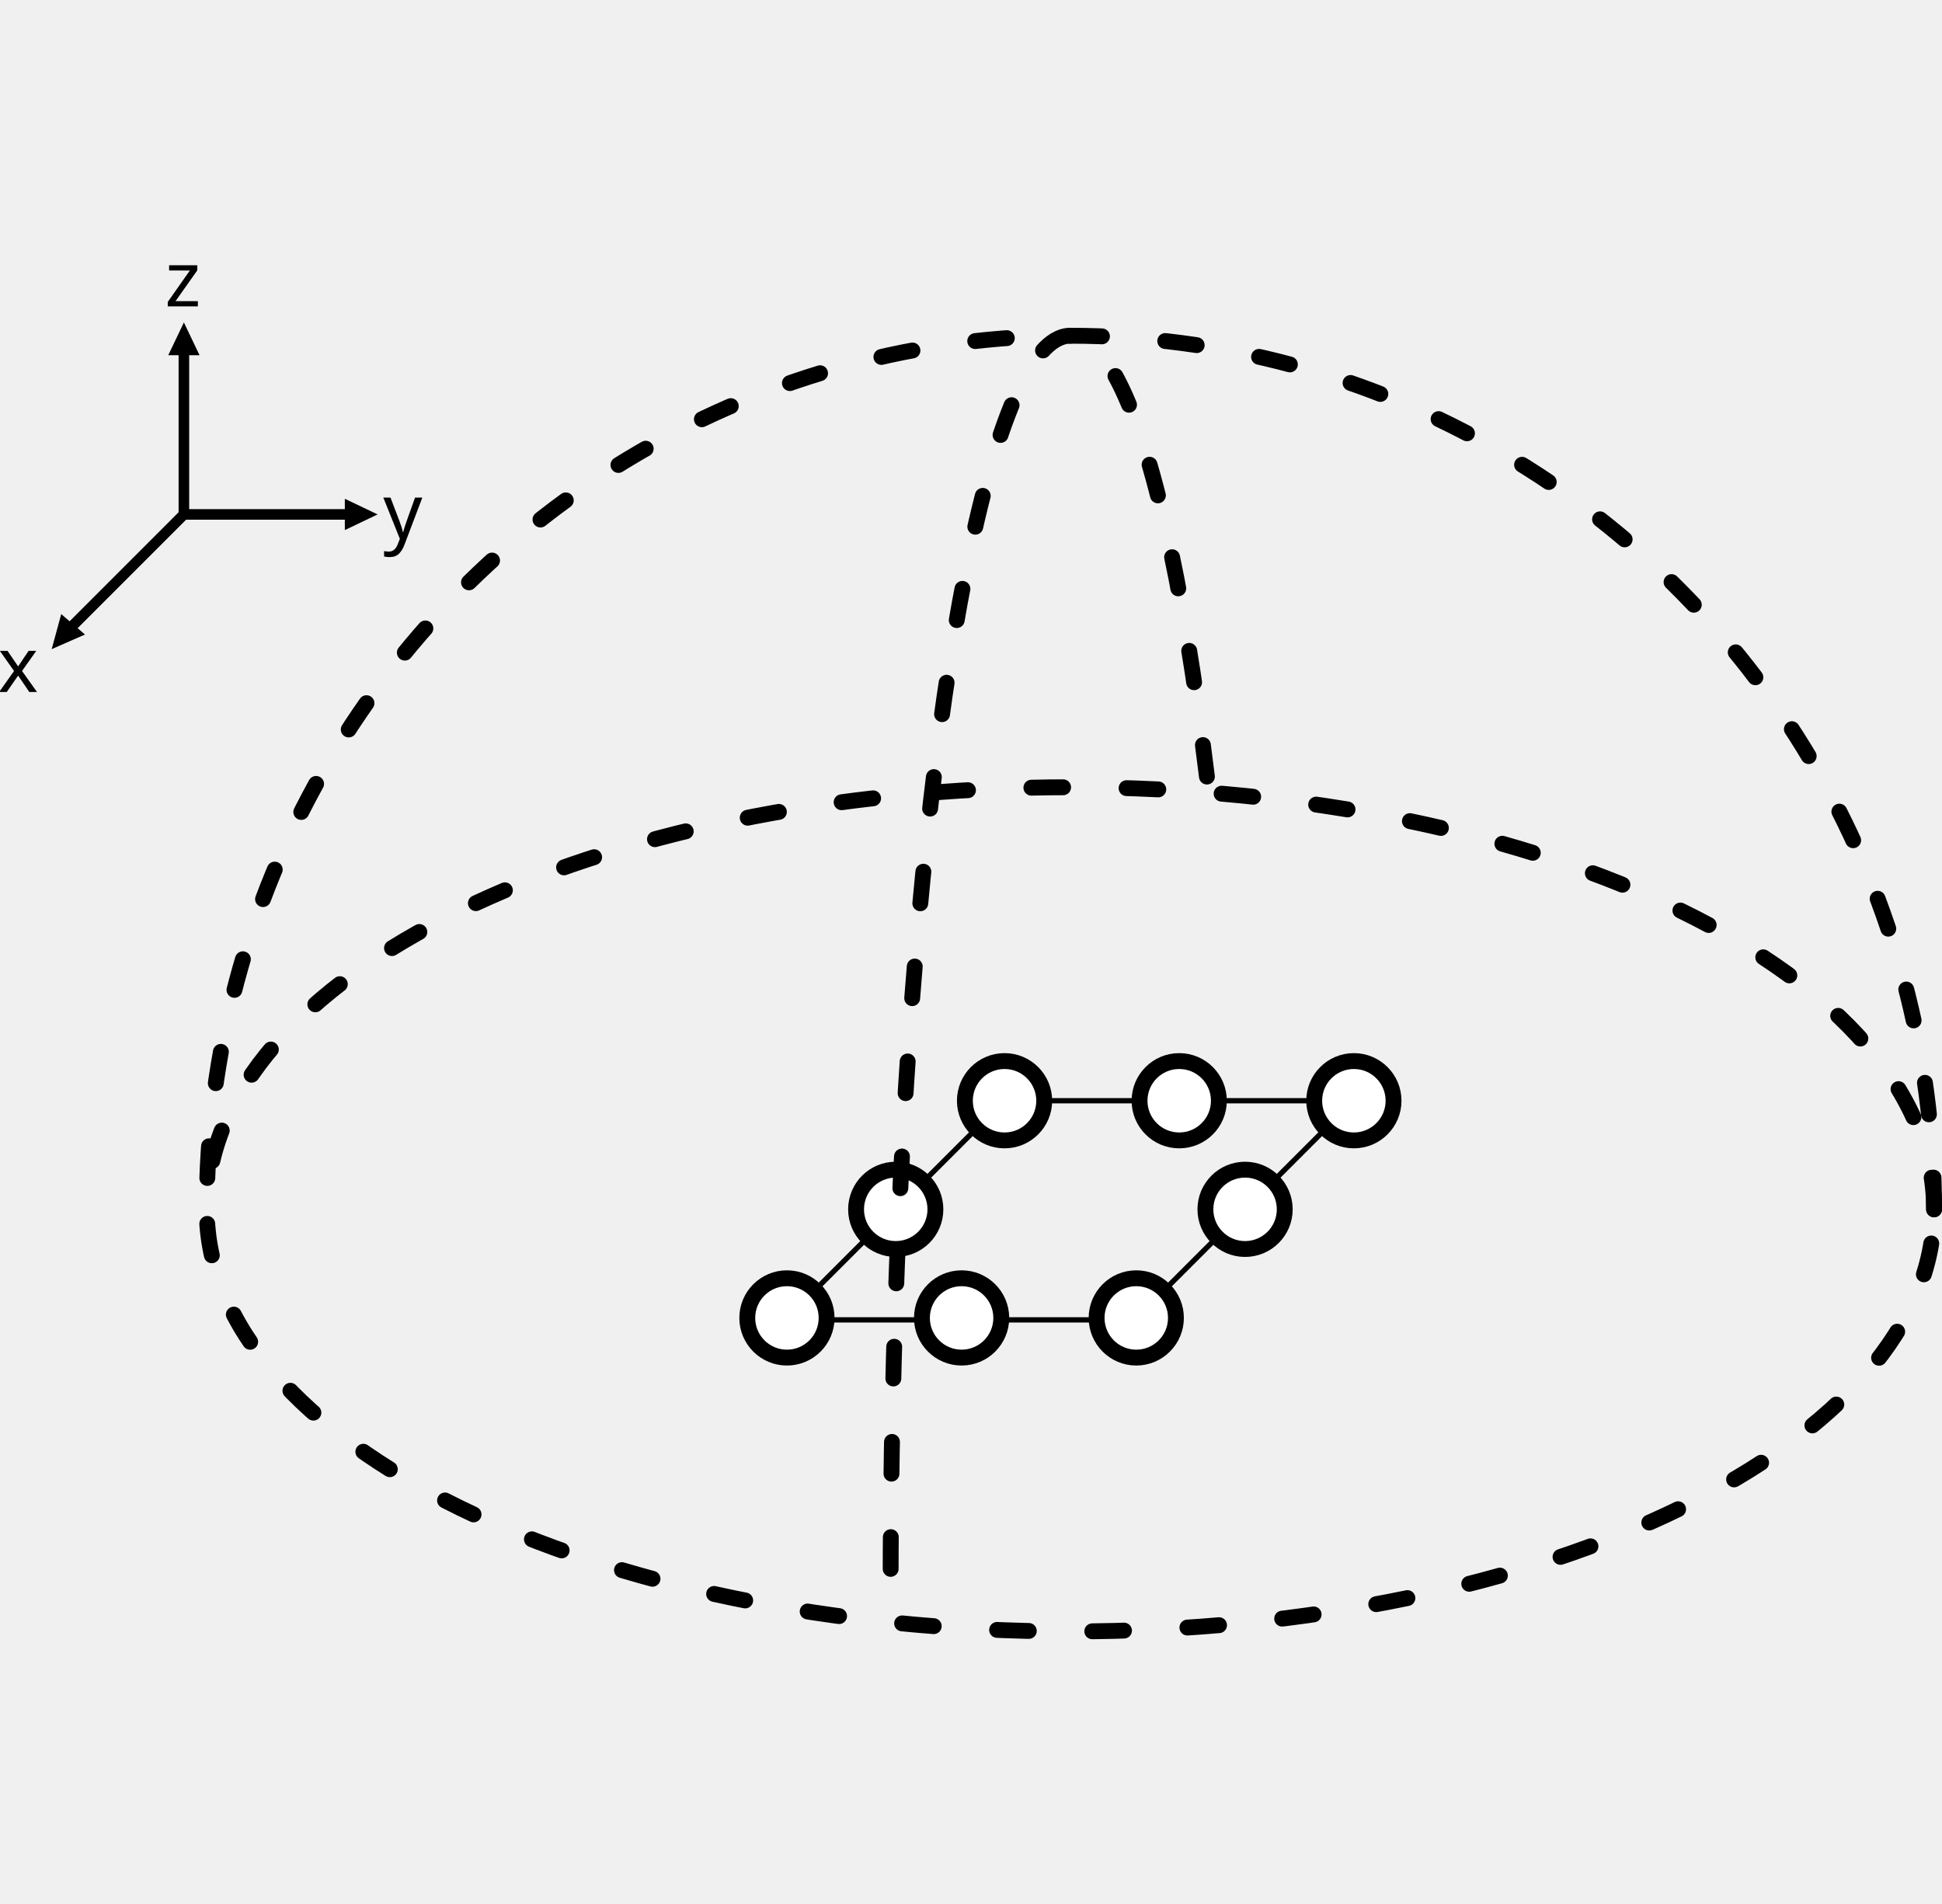
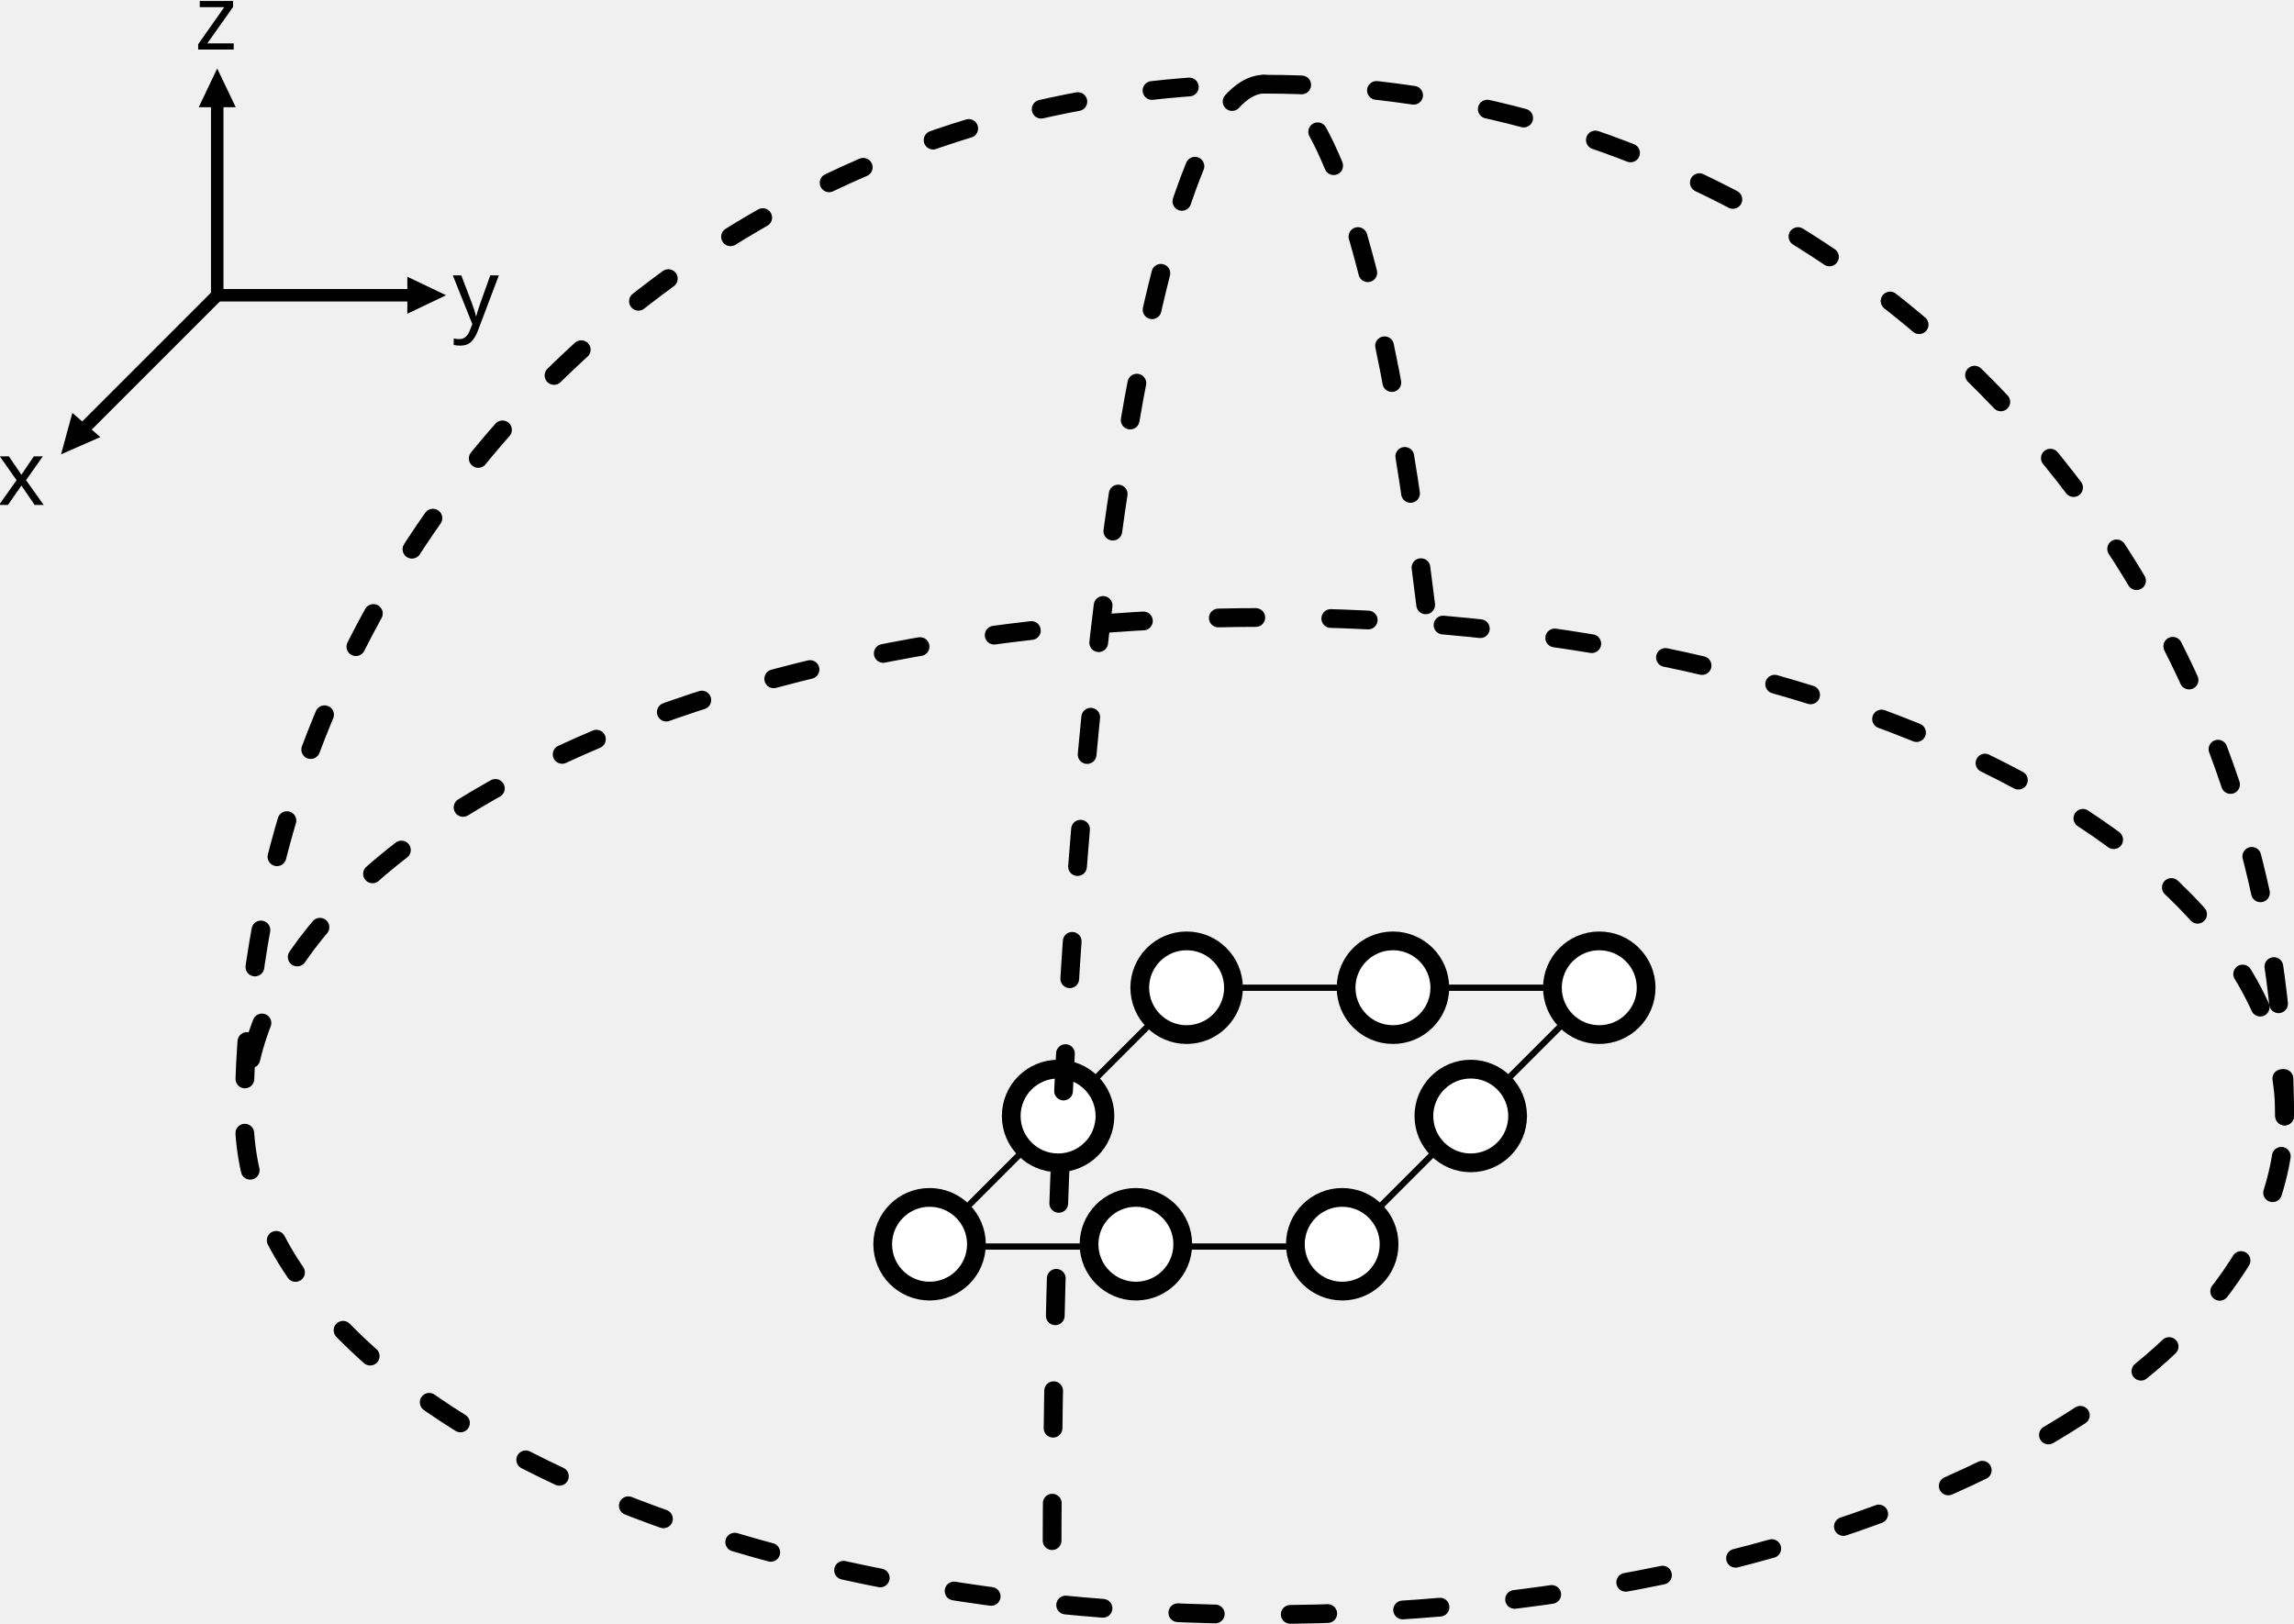
- <svg xmlns="http://www.w3.org/2000/svg" width="367.168" height="359.94" viewBox="0 0 367.168 359.94" id="svg2" version="1.1">
+ <svg xmlns="http://www.w3.org/2000/svg" width="367.168" height="259.94" viewBox="0 0 367.168 259.94" id="svg2" version="1.1">
  <defs id="defs4" />
-   <g id="layer1" transform="translate(-153.9074,-43.73253)">
+   <g id="layer1" transform="translate(-153.9074,-93.73253)">
    <g id="g4426">
      <ellipse ry="79.802" rx="163.289" cy="-272.37" cx="356.286" transform="scale(1,-1)" style="color:#000000;clip-rule:nonzero;display:inline;overflow:visible;visibility:visible;opacity:1;isolation:auto;mix-blend-mode:normal;color-interpolation:sRGB;color-interpolation-filters:linearRGB;solid-color:#000000;solid-opacity:1;fill:none;fill-opacity:1;fill-rule:evenodd;stroke:#000000;stroke-width:3;stroke-linecap:round;stroke-linejoin:miter;stroke-miterlimit:4;stroke-dasharray:6, 12;stroke-dashoffset:0;stroke-opacity:1;color-rendering:auto;image-rendering:auto;shape-rendering:auto;text-rendering:auto;enable-background:accumulate" id="path4171" />
      <g transform="matrix(0.5797539,0,0,0.5797539,43.35128,-95.86893)" id="g4277">
        <path style="fill:none;fill-rule:evenodd;stroke:#000000;stroke-width:3.45;stroke-linecap:round;stroke-linejoin:round;stroke-miterlimit:4;stroke-dasharray:none;stroke-opacity:1" d="m 250.685,408.553 55,0" id="path4167" />
        <path id="path4169" d="m 250.664,408.531 0,-55" style="fill:none;fill-rule:evenodd;stroke:#000000;stroke-width:3.45;stroke-linecap:round;stroke-linejoin:round;stroke-miterlimit:4;stroke-dasharray:none;stroke-opacity:1" />
        <path id="path4211" style="fill:#000000;fill-opacity:1;stroke:none;stroke-width:2" d="m 245.556,356.64 10.216,0 -5.108,-10.692 -5.108,10.692 z" />
        <path d="m 303.149,403.445 0,10.216 10.692,-5.108 -10.692,-5.108 z" style="fill:#000000;fill-opacity:1;stroke:none;stroke-width:2" id="path4231" />
        <g id="g4273" transform="matrix(-1,0,0,1,501.3336,0)">
          <path style="fill:none;fill-rule:evenodd;stroke:#000000;stroke-width:3.45;stroke-linecap:round;stroke-linejoin:round;stroke-miterlimit:4;stroke-dasharray:none;stroke-opacity:1" d="m 250.679,408.568 38.891,38.891" id="path4165" />
          <path d="m 290.668,441.046 -7.736,6.672 10.851,4.761 -3.115,-11.433 z" style="fill:#000000;fill-opacity:1;stroke:none;stroke-width:2" id="path4233" />
        </g>
        <text xml:space="preserve" style="font-style:normal;font-weight:normal;font-size:40px;line-height:125%;font-family:sans-serif;letter-spacing:0px;word-spacing:0px;fill:#000000;fill-opacity:1;stroke:none;stroke-width:1px;stroke-linecap:butt;stroke-linejoin:miter;stroke-opacity:1" x="189.975" y="466.453" id="text4235">
          <tspan id="tspan4237" x="189.975" y="466.453" style="font-size:25px">x</tspan>
        </text>
        <text xml:space="preserve" style="font-style:normal;font-weight:normal;font-size:40px;line-height:125%;font-family:sans-serif;letter-spacing:0px;word-spacing:0px;fill:#000000;fill-opacity:1;stroke:none;stroke-width:1px;stroke-linecap:butt;stroke-linejoin:miter;stroke-opacity:1" x="315.673" y="416.471" id="text4239">
          <tspan id="tspan4241" x="315.673" y="416.471" style="font-size:25px">y</tspan>
        </text>
        <text xml:space="preserve" style="font-style:normal;font-weight:normal;font-size:40px;line-height:125%;font-family:sans-serif;letter-spacing:0px;word-spacing:0px;fill:#000000;fill-opacity:1;stroke:none;stroke-width:1px;stroke-linecap:butt;stroke-linejoin:miter;stroke-opacity:1" x="244.437" y="340.71" id="text4243">
          <tspan id="tspan4245" x="244.437" y="340.71" style="font-size:25px">z</tspan>
        </text>
      </g>
      <g id="g4389">
        <path id="path4138" d="M 345.211,250.421 301.313,294.319" style="fill:none;fill-rule:evenodd;stroke:#000000;stroke-width:1px;stroke-linecap:butt;stroke-linejoin:miter;stroke-opacity:1" />
        <circle r="7.5" cy="272.37" cx="-323.262" id="circle4150" style="color:#000000;clip-rule:nonzero;display:inline;overflow:visible;visibility:visible;opacity:1;isolation:auto;mix-blend-mode:normal;color-interpolation:sRGB;color-interpolation-filters:linearRGB;solid-color:#000000;solid-opacity:1;fill:#ffffff;fill-opacity:1;fill-rule:evenodd;stroke:#000000;stroke-width:3;stroke-linecap:butt;stroke-linejoin:miter;stroke-miterlimit:4;stroke-dasharray:none;stroke-dashoffset:0;stroke-opacity:1;color-rendering:auto;image-rendering:auto;shape-rendering:auto;text-rendering:auto;enable-background:accumulate" transform="scale(-1,1)" />
        <path style="fill:none;fill-rule:evenodd;stroke:#000000;stroke-width:1px;stroke-linecap:butt;stroke-linejoin:miter;stroke-opacity:1" d="M 411.259,250.421 367.361,294.319" id="path4372" />
        <path id="path4379" d="m 404.898,251.839 -62.081,0" style="fill:none;fill-rule:evenodd;stroke:#000000;stroke-width:1px;stroke-linecap:butt;stroke-linejoin:miter;stroke-opacity:1" />
        <path style="fill:none;fill-rule:evenodd;stroke:#000000;stroke-width:1px;stroke-linecap:butt;stroke-linejoin:miter;stroke-opacity:1" d="m 367.219,293.268 -62.081,0" id="path4381" />
        <circle style="color:#000000;clip-rule:nonzero;display:inline;overflow:visible;visibility:visible;opacity:1;isolation:auto;mix-blend-mode:normal;color-interpolation:sRGB;color-interpolation-filters:linearRGB;solid-color:#000000;solid-opacity:1;fill:#ffffff;fill-opacity:1;fill-rule:evenodd;stroke:#000000;stroke-width:3;stroke-linecap:butt;stroke-linejoin:miter;stroke-miterlimit:4;stroke-dasharray:none;stroke-dashoffset:0;stroke-opacity:1;color-rendering:auto;image-rendering:auto;shape-rendering:auto;text-rendering:auto;enable-background:accumulate" id="circle4144" cx="-376.857" cy="251.839" r="7.5" transform="scale(-1,1)" />
        <circle style="color:#000000;clip-rule:nonzero;display:inline;overflow:visible;visibility:visible;opacity:1;isolation:auto;mix-blend-mode:normal;color-interpolation:sRGB;color-interpolation-filters:linearRGB;solid-color:#000000;solid-opacity:1;fill:#ffffff;fill-opacity:1;fill-rule:evenodd;stroke:#000000;stroke-width:3;stroke-linecap:butt;stroke-linejoin:miter;stroke-miterlimit:4;stroke-dasharray:none;stroke-dashoffset:0;stroke-opacity:1;color-rendering:auto;image-rendering:auto;shape-rendering:auto;text-rendering:auto;enable-background:accumulate" id="circle4148" cx="-343.834" cy="251.839" r="7.5" transform="scale(-1,1)" />
        <circle r="7.5" cy="251.839" cx="-409.881" id="path4136" style="color:#000000;clip-rule:nonzero;display:inline;overflow:visible;visibility:visible;opacity:1;isolation:auto;mix-blend-mode:normal;color-interpolation:sRGB;color-interpolation-filters:linearRGB;solid-color:#000000;solid-opacity:1;fill:#ffffff;fill-opacity:1;fill-rule:evenodd;stroke:#000000;stroke-width:3;stroke-linecap:butt;stroke-linejoin:miter;stroke-miterlimit:4;stroke-dasharray:none;stroke-dashoffset:0;stroke-opacity:1;color-rendering:auto;image-rendering:auto;shape-rendering:auto;text-rendering:auto;enable-background:accumulate" transform="scale(-1,1)" />
        <circle style="color:#000000;clip-rule:nonzero;display:inline;overflow:visible;visibility:visible;opacity:1;isolation:auto;mix-blend-mode:normal;color-interpolation:sRGB;color-interpolation-filters:linearRGB;solid-color:#000000;solid-opacity:1;fill:#ffffff;fill-opacity:1;fill-rule:evenodd;stroke:#000000;stroke-width:3;stroke-linecap:butt;stroke-linejoin:miter;stroke-miterlimit:4;stroke-dasharray:none;stroke-dashoffset:0;stroke-opacity:1;color-rendering:auto;image-rendering:auto;shape-rendering:auto;text-rendering:auto;enable-background:accumulate" id="circle4140" cx="-389.31" cy="272.37" r="7.5" transform="scale(-1,1)" />
        <circle r="7.5" cy="292.901" cx="-368.738" id="circle4142" style="color:#000000;clip-rule:nonzero;display:inline;overflow:visible;visibility:visible;opacity:1;isolation:auto;mix-blend-mode:normal;color-interpolation:sRGB;color-interpolation-filters:linearRGB;solid-color:#000000;solid-opacity:1;fill:#ffffff;fill-opacity:1;fill-rule:evenodd;stroke:#000000;stroke-width:3;stroke-linecap:butt;stroke-linejoin:miter;stroke-miterlimit:4;stroke-dasharray:none;stroke-dashoffset:0;stroke-opacity:1;color-rendering:auto;image-rendering:auto;shape-rendering:auto;text-rendering:auto;enable-background:accumulate" transform="scale(-1,1)" />
        <circle r="7.5" cy="292.901" cx="-335.714" id="circle4146" style="color:#000000;clip-rule:nonzero;display:inline;overflow:visible;visibility:visible;opacity:1;isolation:auto;mix-blend-mode:normal;color-interpolation:sRGB;color-interpolation-filters:linearRGB;solid-color:#000000;solid-opacity:1;fill:#ffffff;fill-opacity:1;fill-rule:evenodd;stroke:#000000;stroke-width:3;stroke-linecap:butt;stroke-linejoin:miter;stroke-miterlimit:4;stroke-dasharray:none;stroke-dashoffset:0;stroke-opacity:1;color-rendering:auto;image-rendering:auto;shape-rendering:auto;text-rendering:auto;enable-background:accumulate" transform="scale(-1,1)" />
        <circle style="color:#000000;clip-rule:nonzero;display:inline;overflow:visible;visibility:visible;opacity:1;isolation:auto;mix-blend-mode:normal;color-interpolation:sRGB;color-interpolation-filters:linearRGB;solid-color:#000000;solid-opacity:1;fill:#ffffff;fill-opacity:1;fill-rule:evenodd;stroke:#000000;stroke-width:3;stroke-linecap:butt;stroke-linejoin:miter;stroke-miterlimit:4;stroke-dasharray:none;stroke-dashoffset:0;stroke-opacity:1;color-rendering:auto;image-rendering:auto;shape-rendering:auto;text-rendering:auto;enable-background:accumulate" id="circle4152" cx="-302.691" cy="292.901" r="7.5" transform="scale(-1,1)" />
      </g>
      <path d="m 519.575,-272.37 a 163.289,165.16 0 0 1 -81.644,143.033 163.289,165.16 0 0 1 -163.289,0 163.289,165.16 0 0 1 -81.644,-143.033" id="ellipse4403" style="color:#000000;clip-rule:nonzero;display:inline;overflow:visible;visibility:visible;opacity:1;isolation:auto;mix-blend-mode:normal;color-interpolation:sRGB;color-interpolation-filters:linearRGB;solid-color:#000000;solid-opacity:1;fill:none;fill-opacity:1;fill-rule:evenodd;stroke:#000000;stroke-width:3;stroke-linecap:round;stroke-linejoin:miter;stroke-miterlimit:4;stroke-dasharray:6, 12;stroke-dashoffset:0;stroke-opacity:1;color-rendering:auto;image-rendering:auto;shape-rendering:auto;text-rendering:auto;enable-background:accumulate" transform="scale(1,-1)" />
      <path transform="scale(1,-1)" style="color:#000000;clip-rule:nonzero;display:inline;overflow:visible;visibility:visible;opacity:1;isolation:auto;mix-blend-mode:normal;color-interpolation:sRGB;color-interpolation-filters:linearRGB;solid-color:#000000;solid-opacity:1;fill:none;fill-opacity:1;fill-rule:evenodd;stroke:#000000;stroke-width:3;stroke-linecap:round;stroke-linejoin:miter;stroke-miterlimit:4;stroke-dasharray:6, 12;stroke-dashoffset:0;stroke-opacity:1;color-rendering:auto;image-rendering:auto;shape-rendering:auto;text-rendering:auto;enable-background:accumulate" id="path4405" d="m 382.096,-190.55 a 33.998,238.727 0 0 1 -37.608,68.509 33.998,238.727 0 0 1 -22.201,-223.893" />
    </g>
  </g>
</svg>
